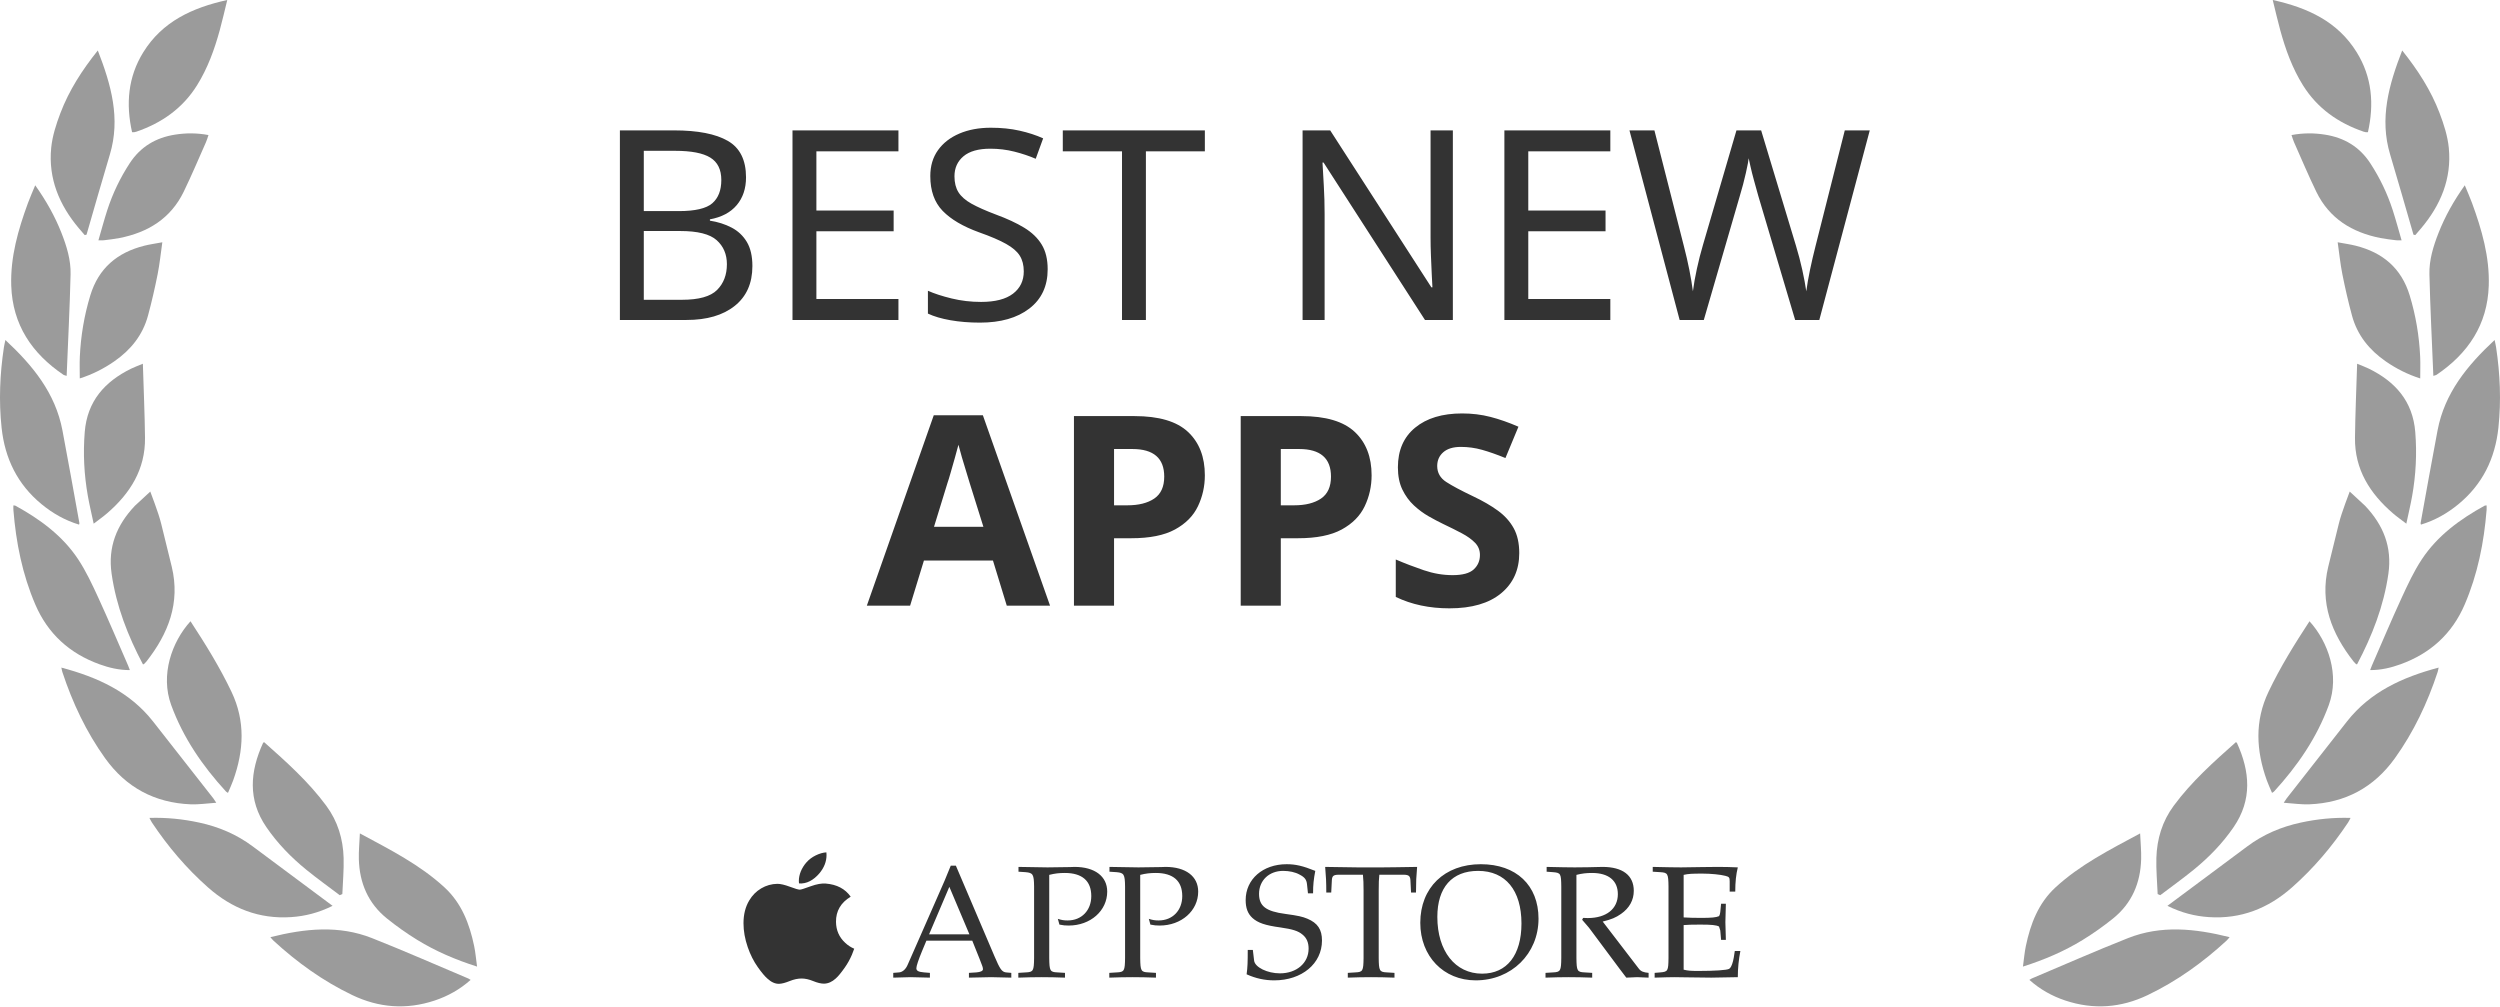
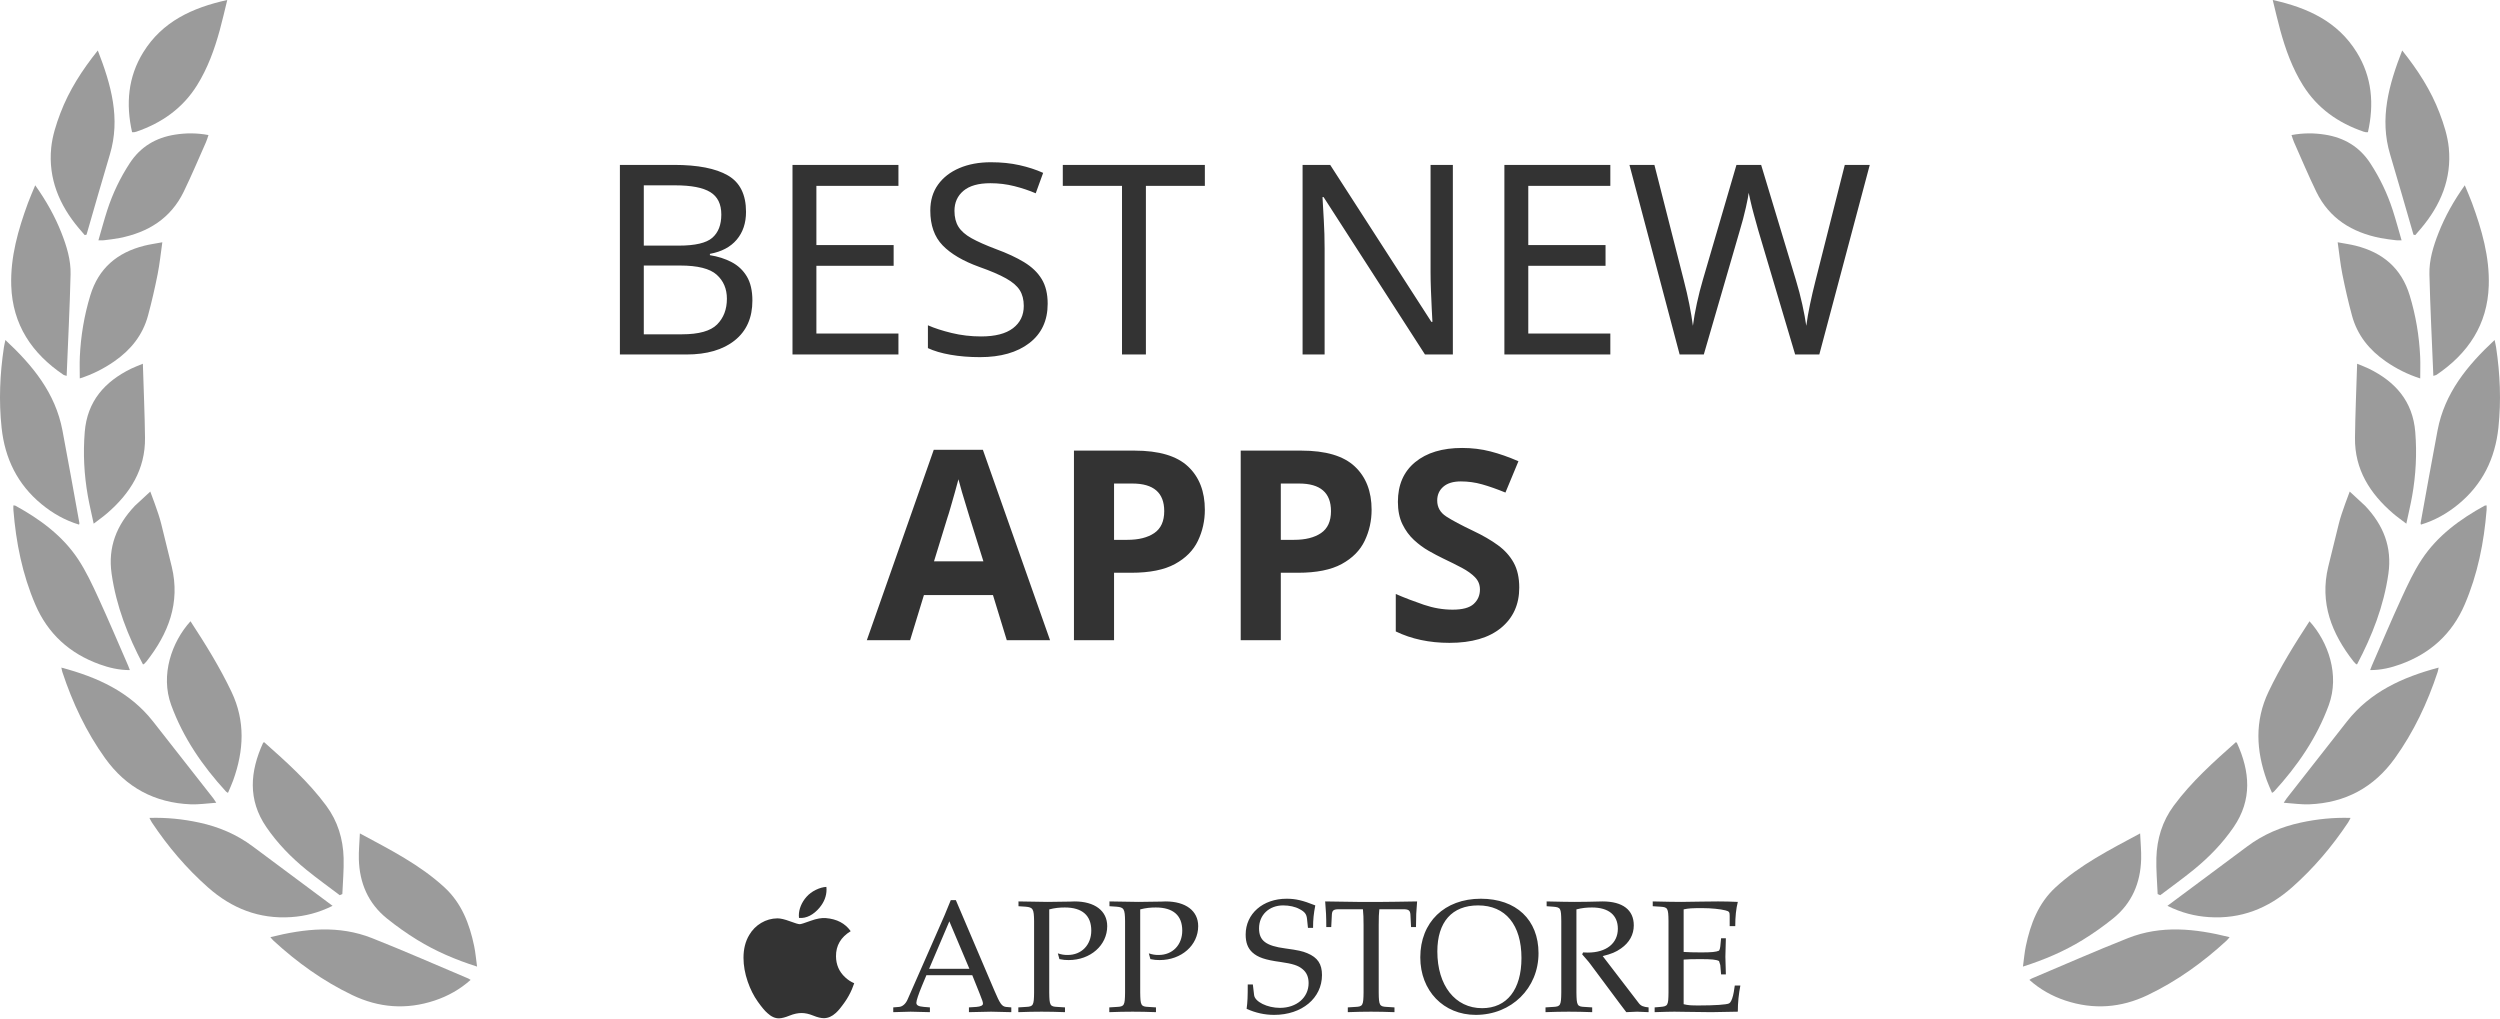
- <svg xmlns="http://www.w3.org/2000/svg" width="1883px" height="758px" viewBox="0 0 1883 758" version="1.1">
+ <svg xmlns="http://www.w3.org/2000/svg" width="1883px" height="767px" viewBox="0 0 1883 767" version="1.1">
  <defs />
  <g id="Page-1" stroke="none" stroke-width="1" fill="none" fill-rule="evenodd">
-     <g id="v" transform="translate(-452, -303)">
-       <g id="app_store_best_new_apps" transform="translate(452, 303)">
+     <g id="v" transform="translate(-452, -277)">
+       <g id="app_store_best_new_apps" transform="translate(452, 277)">
        <text id="BEST-NEW-APPS" font-family="AvenirNext-Regular, Avenir Next" font-size="200" font-weight="normal" line-spacing="220" fill="#333333">
-           <tspan x="447.5" y="241">BEST NEW</tspan>
-           <tspan x="652.9" y="456.2" font-family="AvenirNext-Bold, Avenir Next" font-weight="bold">APPS</tspan>
+           <tspan x="447.5" y="267">BEST NEW</tspan>
+           <tspan x="652.9" y="482.2" font-family="AvenirNext-Bold, Avenir Next" font-weight="bold">APPS</tspan>
        </text>
-         <g id="Group" transform="translate(560, 611)" fill="#333333">
+         <g id="Group" transform="translate(560, 637)" fill="#333333">
          <text id="APP-STORE" font-family="Palatino-Roman, Palatino" font-size="120" font-weight="normal">
            <tspan x="111" y="125">APP STORE</tspan>
          </text>
          <path d="M81.646,108.155 C80.149,111.614 78.377,114.798 76.323,117.725 C73.524,121.716 71.232,124.478 69.466,126.012 C66.729,128.53 63.795,129.819 60.654,129.893 C58.399,129.893 55.679,129.251 52.514,127.949 C49.338,126.654 46.419,126.012 43.75,126.012 C40.951,126.012 37.95,126.654 34.739,127.949 C31.523,129.251 28.932,129.929 26.952,129.996 C23.94,130.125 20.937,128.799 17.94,126.012 C16.027,124.344 13.635,121.483 10.769,117.432 C7.693,113.105 5.165,108.088 3.185,102.368 C1.063,96.189 0,90.206 0,84.414 C0,77.779 1.434,72.056 4.305,67.261 C6.562,63.409 9.565,60.371 13.322,58.14 C17.08,55.909 21.141,54.773 25.513,54.7 C27.906,54.7 31.043,55.44 34.942,56.894 C38.83,58.354 41.327,59.094 42.421,59.094 C43.239,59.094 46.013,58.229 50.714,56.503 C55.16,54.903 58.912,54.241 61.986,54.502 C70.316,55.174 76.574,58.458 80.735,64.373 C73.286,68.887 69.601,75.209 69.674,83.319 C69.741,89.637 72.033,94.894 76.537,99.067 C78.578,101.005 80.858,102.502 83.394,103.565 C82.844,105.16 82.263,106.688 81.646,108.155 L81.646,108.155 Z M62.542,32.981 C62.542,37.932 60.733,42.555 57.128,46.834 C52.777,51.921 47.514,54.861 41.806,54.397 C41.734,53.803 41.691,53.178 41.691,52.521 C41.691,47.767 43.761,42.68 47.435,38.521 C49.27,36.415 51.603,34.664 54.433,33.267 C57.256,31.891 59.927,31.13 62.438,31 C62.512,31.662 62.542,32.324 62.542,32.981 L62.542,32.981 Z" id="Shape" />
        </g>
        <g id="Page-1" fill="#9B9B9B">
          <path d="M46.211,502.833 C73.545,510.098 97.715,521.116 115.251,543.379 C130.439,562.661 145.545,582.006 160.678,601.331 C161.242,602.051 161.704,602.85 162.891,604.627 C155.961,605.088 149.748,606.069 143.585,605.814 C116.56,604.695 94.985,593.16 79.164,571.093 C64.906,551.208 54.628,529.351 46.979,506.189 C46.702,505.351 46.578,504.461 46.211,502.833" id="Fill-5" />
          <path d="M203.639,705.879 C229.799,699.327 255.228,696.717 280.216,706.598 C304.604,716.24 328.612,726.841 352.783,737.033 C353.269,737.238 353.699,737.577 354.476,738.047 C346.455,745.196 337.422,750.253 327.455,753.58 C306.233,760.66 285.514,759.147 265.354,749.503 C243.399,738.999 223.887,724.958 206.016,708.538 C205.342,707.918 204.787,707.172 203.639,705.879" id="Fill-7" />
          <path d="M97.82,504.717 C89.65,504.751 82.142,502.953 74.865,500.314 C52.449,492.186 36.084,477.4 26.618,455.377 C16.845,432.639 12.066,408.706 10.095,384.14 C10.01,383.085 10.084,382.017 10.084,380.679 C10.697,380.755 11.23,380.683 11.608,380.89 C30.129,391.091 47.042,403.403 58.846,421.228 C64.866,430.321 69.531,440.39 74.108,450.34 C81.88,467.234 89.098,484.381 96.542,501.426 C96.961,502.388 97.304,503.384 97.82,504.717" id="Fill-9" />
          <path d="M250.498,682.269 C239.865,687.544 229.808,690.062 219.299,690.763 C195.227,692.37 174.62,684.254 156.707,668.429 C140.412,654.032 126.485,637.621 114.453,619.556 C113.812,618.594 113.342,617.518 112.552,616.048 C125.524,615.638 137.832,616.938 150.013,619.561 C164.733,622.733 178.304,628.482 190.429,637.558 C210.17,652.335 229.987,667.011 250.498,682.269" id="Fill-11" />
          <path d="M4.062,256.1 C24.788,275.393 41.706,296.125 47.023,324.112 C51.446,347.384 55.565,370.714 59.805,394.021 C59.847,394.253 59.694,394.52 59.541,395.138 C49.01,391.955 39.695,386.665 31.289,379.738 C13.168,364.809 3.689,345.406 1.204,322.197 C-0.968,301.913 -0.087,281.775 2.927,261.67 C3.164,260.095 3.559,258.543 4.062,256.1" id="Fill-17" />
          <path d="M143.481,467.931 C154.726,485.104 165.501,502.475 174.348,521.04 C184.913,543.21 183.669,565.37 175.636,587.763 C174.513,590.893 173.083,593.914 171.71,597.189 C171.022,596.725 170.518,596.509 170.18,596.14 C152.565,576.898 137.986,555.756 128.947,531.051 C120.674,508.443 129.326,483.521 143.481,467.931" id="Fill-25" />
          <path d="M271.059,627.719 C294.06,640.102 316.326,651.356 334.829,668.414 C347.668,680.25 353.629,695.819 357.114,712.473 C358.143,717.391 358.548,722.439 359.323,728.033 C342.986,722.837 328.139,716.442 314.31,707.958 C306.345,703.071 298.654,697.618 291.379,691.751 C277.263,680.364 270.766,665.031 270.283,647.124 C270.117,640.927 270.755,634.71 271.059,627.719" id="Fill-27" />
          <path d="M73.671,38.015 C83.775,64.035 90.886,89.264 82.749,116.371 C76.722,136.443 71.025,156.614 65.181,176.741 L63.805,177.067 C62.347,175.37 60.875,173.684 59.433,171.973 C44.667,154.455 36.297,134.495 38.564,111.363 C39.436,102.462 42.315,93.556 45.523,85.125 C51.996,68.115 61.759,52.91 73.671,38.015" id="Fill-33" />
          <path d="M255.906,674.266 C247.507,667.9 238.924,661.761 230.754,655.114 C219.265,645.769 208.975,635.201 200.585,622.925 C186.519,602.344 188.313,581.099 198.137,559.572 C198.232,559.362 198.549,559.255 198.923,558.982 C215.636,573.823 232.323,588.703 245.727,606.851 C254.404,618.599 258.411,631.911 258.817,646.25 C259.073,655.286 258.213,664.352 257.853,673.405 C257.204,673.692 256.555,673.979 255.906,674.266" id="Fill-37" />
          <path d="M113.194,370.239 C113.43,371.196 119.235,385.544 121.439,394.603 C124.134,405.677 126.812,416.251 129.366,426.856 C135.929,454.105 126.812,477.188 110.277,498.271 C109.785,498.9 109.201,499.46 108.626,500.019 C108.451,500.188 108.166,500.246 107.702,500.462 C96.313,478.906 87.547,456.523 84.066,432.167 C81.196,412.093 87.775,395.597 101.567,381" id="Fill-39" />
          <path d="M107.608,273.963 C108.193,293.352 109.012,311.55 109.226,329.756 C109.504,353.561 98.008,371.692 80.577,386.687 C77.653,389.204 74.472,391.421 70.561,394.431 C68.968,386.925 67.351,380.247 66.158,373.494 C63.346,357.581 62.517,341.588 63.823,325.42 C65.699,302.178 78.821,287.466 98.805,277.662 C101.18,276.497 103.686,275.6 107.608,273.963" id="Fill-43" />
          <path d="M99.478,99.571 C94.723,78.394 96.348,57.991 107.986,39.264 C122.27,16.275 144.695,5.843 171.174,0.001 C169.157,8.16 167.501,15.519 165.507,22.785 C161.526,37.296 156.42,51.397 148.417,64.23 C137.598,81.581 121.839,92.62 102.716,99.183 C102.212,99.355 101.683,99.478 101.157,99.559 C100.773,99.618 100.373,99.571 99.478,99.571" id="Fill-47" />
          <path d="M122.263,182.482 C121.045,190.992 120.272,198.836 118.735,206.528 C116.642,217.003 114.262,227.445 111.466,237.755 C107.477,252.471 98.421,263.65 85.984,272.24 C78.13,277.664 69.739,281.954 60.089,285.037 C60.089,279.303 59.887,274.003 60.128,268.724 C60.847,253.019 63.416,237.655 67.999,222.554 C74.264,201.911 88.391,190.174 108.724,185.064 C112.862,184.024 117.116,183.449 122.263,182.482" id="Fill-51" />
          <path d="M157.035,101.724 C156.335,103.728 155.853,105.499 155.115,107.158 C149.577,119.615 144.301,132.203 138.343,144.458 C128.547,164.607 111.451,175.047 90.06,179.279 C86.132,180.056 82.129,180.462 78.152,180.976 C77.122,181.108 76.06,180.995 74.13,180.995 C76.456,173.027 78.46,165.462 80.879,158.033 C84.915,145.636 90.517,133.984 97.655,123.019 C105.804,110.496 117.378,103.681 131.859,101.402 C140.089,100.106 148.332,100.097 157.035,101.724" id="Fill-53" />
          <path d="M38.34,204.841 C36.57,205.864 35.479,206.916 34.238,207.14 C28.407,208.189 27.014,211.388 30.565,215.997 C31.464,217.164 32.35,218.351 33.341,219.437 C36.593,222.998 40.423,222.191 42.389,217.694 C42.945,216.424 44.009,215.376 45.393,213.46 C46.474,219.446 44.79,222.667 40.412,224.827 C36.781,226.618 33.864,225.887 30.866,222.36 C29.477,220.726 28.131,219.053 26.837,217.344 C24.172,213.828 24.047,210.462 26.398,207.42 C29.305,203.661 32.995,202.626 38.34,204.841" id="Fill-57" />
          <path d="M22.069,234.341 C26.352,231.745 27.7,229.318 24.312,225.921 C23.853,225.461 24.662,223.734 25.032,221.828 C28.413,224.832 31.28,227.232 30.224,230.783 C29.557,233.024 27.035,234.75 25.172,236.525 C25.024,236.665 23.515,235.374 22.069,234.341" id="Fill-59" />
          <path d="M50.201,283.108 C51.249,257.179 52.556,231.889 53.162,206.583 C53.42,195.803 50.23,185.442 46.282,175.403 C41.363,162.895 34.84,151.291 26.525,139.567 C24.501,144.486 22.611,148.672 21.037,152.975 C13.691,173.062 7.764,193.536 8.469,215.164 C9.426,244.544 24.025,266.242 47.871,282.352 C48.179,282.559 48.602,282.599 50.201,283.108" id="Fill-61" />
        </g>
        <g id="Page-1" transform="translate(1703, 379) scale(-1, 1) translate(-1703, -379) translate(1523, 0)" fill="#9B9B9B">
          <path d="M46.211,502.833 C73.545,510.098 97.715,521.116 115.251,543.379 C130.439,562.661 145.545,582.006 160.678,601.331 C161.242,602.051 161.704,602.85 162.891,604.627 C155.961,605.088 149.748,606.069 143.585,605.814 C116.56,604.695 94.985,593.16 79.164,571.093 C64.906,551.208 54.628,529.351 46.979,506.189 C46.702,505.351 46.578,504.461 46.211,502.833" id="Fill-5" />
          <path d="M203.639,705.879 C229.799,699.327 255.228,696.717 280.216,706.598 C304.604,716.24 328.612,726.841 352.783,737.033 C353.269,737.238 353.699,737.577 354.476,738.047 C346.455,745.196 337.422,750.253 327.455,753.58 C306.233,760.66 285.514,759.147 265.354,749.503 C243.399,738.999 223.887,724.958 206.016,708.538 C205.342,707.918 204.787,707.172 203.639,705.879" id="Fill-7" />
          <path d="M97.82,504.717 C89.65,504.751 82.142,502.953 74.865,500.314 C52.449,492.186 36.084,477.4 26.618,455.377 C16.845,432.639 12.066,408.706 10.095,384.14 C10.01,383.085 10.084,382.017 10.084,380.679 C10.697,380.755 11.23,380.683 11.608,380.89 C30.129,391.091 47.042,403.403 58.846,421.228 C64.866,430.321 69.531,440.39 74.108,450.34 C81.88,467.234 89.098,484.381 96.542,501.426 C96.961,502.388 97.304,503.384 97.82,504.717" id="Fill-9" />
          <path d="M250.498,682.269 C239.865,687.544 229.808,690.062 219.299,690.763 C195.227,692.37 174.62,684.254 156.707,668.429 C140.412,654.032 126.485,637.621 114.453,619.556 C113.812,618.594 113.342,617.518 112.552,616.048 C125.524,615.638 137.832,616.938 150.013,619.561 C164.733,622.733 178.304,628.482 190.429,637.558 C210.17,652.335 229.987,667.011 250.498,682.269" id="Fill-11" />
          <path d="M4.062,256.1 C24.788,275.393 41.706,296.125 47.023,324.112 C51.446,347.384 55.565,370.714 59.805,394.021 C59.847,394.253 59.694,394.52 59.541,395.138 C49.01,391.955 39.695,386.665 31.289,379.738 C13.168,364.809 3.689,345.406 1.204,322.197 C-0.968,301.913 -0.087,281.775 2.927,261.67 C3.164,260.095 3.559,258.543 4.062,256.1" id="Fill-17" />
          <path d="M143.481,467.931 C154.726,485.104 165.501,502.475 174.348,521.04 C184.913,543.21 183.669,565.37 175.636,587.763 C174.513,590.893 173.083,593.914 171.71,597.189 C171.022,596.725 170.518,596.509 170.18,596.14 C152.565,576.898 137.986,555.756 128.947,531.051 C120.674,508.443 129.326,483.521 143.481,467.931" id="Fill-25" />
          <path d="M271.059,627.719 C294.06,640.102 316.326,651.356 334.829,668.414 C347.668,680.25 353.629,695.819 357.114,712.473 C358.143,717.391 358.548,722.439 359.323,728.033 C342.986,722.837 328.139,716.442 314.31,707.958 C306.345,703.071 298.654,697.618 291.379,691.751 C277.263,680.364 270.766,665.031 270.283,647.124 C270.117,640.927 270.755,634.71 271.059,627.719" id="Fill-27" />
          <path d="M73.671,38.015 C83.775,64.035 90.886,89.264 82.749,116.371 C76.722,136.443 71.025,156.614 65.181,176.741 L63.805,177.067 C62.347,175.37 60.875,173.684 59.433,171.973 C44.667,154.455 36.297,134.495 38.564,111.363 C39.436,102.462 42.315,93.556 45.523,85.125 C51.996,68.115 61.759,52.91 73.671,38.015" id="Fill-33" />
          <path d="M255.906,674.266 C247.507,667.9 238.924,661.761 230.754,655.114 C219.265,645.769 208.975,635.201 200.585,622.925 C186.519,602.344 188.313,581.099 198.137,559.572 C198.232,559.362 198.549,559.255 198.923,558.982 C215.636,573.823 232.323,588.703 245.727,606.851 C254.404,618.599 258.411,631.911 258.817,646.25 C259.073,655.286 258.213,664.352 257.853,673.405 C257.204,673.692 256.555,673.979 255.906,674.266" id="Fill-37" />
          <path d="M113.194,370.239 C113.43,371.196 119.235,385.544 121.439,394.603 C124.134,405.677 126.812,416.251 129.366,426.856 C135.929,454.105 126.812,477.188 110.277,498.271 C109.785,498.9 109.201,499.46 108.626,500.019 C108.451,500.188 108.166,500.246 107.702,500.462 C96.313,478.906 87.547,456.523 84.066,432.167 C81.196,412.093 87.775,395.597 101.567,381" id="Fill-39" />
          <path d="M107.608,273.963 C108.193,293.352 109.012,311.55 109.226,329.756 C109.504,353.561 98.008,371.692 80.577,386.687 C77.653,389.204 74.472,391.421 70.561,394.431 C68.968,386.925 67.351,380.247 66.158,373.494 C63.346,357.581 62.517,341.588 63.823,325.42 C65.699,302.178 78.821,287.466 98.805,277.662 C101.18,276.497 103.686,275.6 107.608,273.963" id="Fill-43" />
          <path d="M99.478,99.571 C94.723,78.394 96.348,57.991 107.986,39.264 C122.27,16.275 144.695,5.843 171.174,0.001 C169.157,8.16 167.501,15.519 165.507,22.785 C161.526,37.296 156.42,51.397 148.417,64.23 C137.598,81.581 121.839,92.62 102.716,99.183 C102.212,99.355 101.683,99.478 101.157,99.559 C100.773,99.618 100.373,99.571 99.478,99.571" id="Fill-47" />
          <path d="M122.263,182.482 C121.045,190.992 120.272,198.836 118.735,206.528 C116.642,217.003 114.262,227.445 111.466,237.755 C107.477,252.471 98.421,263.65 85.984,272.24 C78.13,277.664 69.739,281.954 60.089,285.037 C60.089,279.303 59.887,274.003 60.128,268.724 C60.847,253.019 63.416,237.655 67.999,222.554 C74.264,201.911 88.391,190.174 108.724,185.064 C112.862,184.024 117.116,183.449 122.263,182.482" id="Fill-51" />
          <path d="M157.035,101.724 C156.335,103.728 155.853,105.499 155.115,107.158 C149.577,119.615 144.301,132.203 138.343,144.458 C128.547,164.607 111.451,175.047 90.06,179.279 C86.132,180.056 82.129,180.462 78.152,180.976 C77.122,181.108 76.06,180.995 74.13,180.995 C76.456,173.027 78.46,165.462 80.879,158.033 C84.915,145.636 90.517,133.984 97.655,123.019 C105.804,110.496 117.378,103.681 131.859,101.402 C140.089,100.106 148.332,100.097 157.035,101.724" id="Fill-53" />
          <path d="M38.34,204.841 C36.57,205.864 35.479,206.916 34.238,207.14 C28.407,208.189 27.014,211.388 30.565,215.997 C31.464,217.164 32.35,218.351 33.341,219.437 C36.593,222.998 40.423,222.191 42.389,217.694 C42.945,216.424 44.009,215.376 45.393,213.46 C46.474,219.446 44.79,222.667 40.412,224.827 C36.781,226.618 33.864,225.887 30.866,222.36 C29.477,220.726 28.131,219.053 26.837,217.344 C24.172,213.828 24.047,210.462 26.398,207.42 C29.305,203.661 32.995,202.626 38.34,204.841" id="Fill-57" />
          <path d="M22.069,234.341 C26.352,231.745 27.7,229.318 24.312,225.921 C23.853,225.461 24.662,223.734 25.032,221.828 C28.413,224.832 31.28,227.232 30.224,230.783 C29.557,233.024 27.035,234.75 25.172,236.525 C25.024,236.665 23.515,235.374 22.069,234.341" id="Fill-59" />
          <path d="M50.201,283.108 C51.249,257.179 52.556,231.889 53.162,206.583 C53.42,195.803 50.23,185.442 46.282,175.403 C41.363,162.895 34.84,151.291 26.525,139.567 C24.501,144.486 22.611,148.672 21.037,152.975 C13.691,173.062 7.764,193.536 8.469,215.164 C9.426,244.544 24.025,266.242 47.871,282.352 C48.179,282.559 48.602,282.599 50.201,283.108" id="Fill-61" />
        </g>
      </g>
    </g>
  </g>
</svg>
